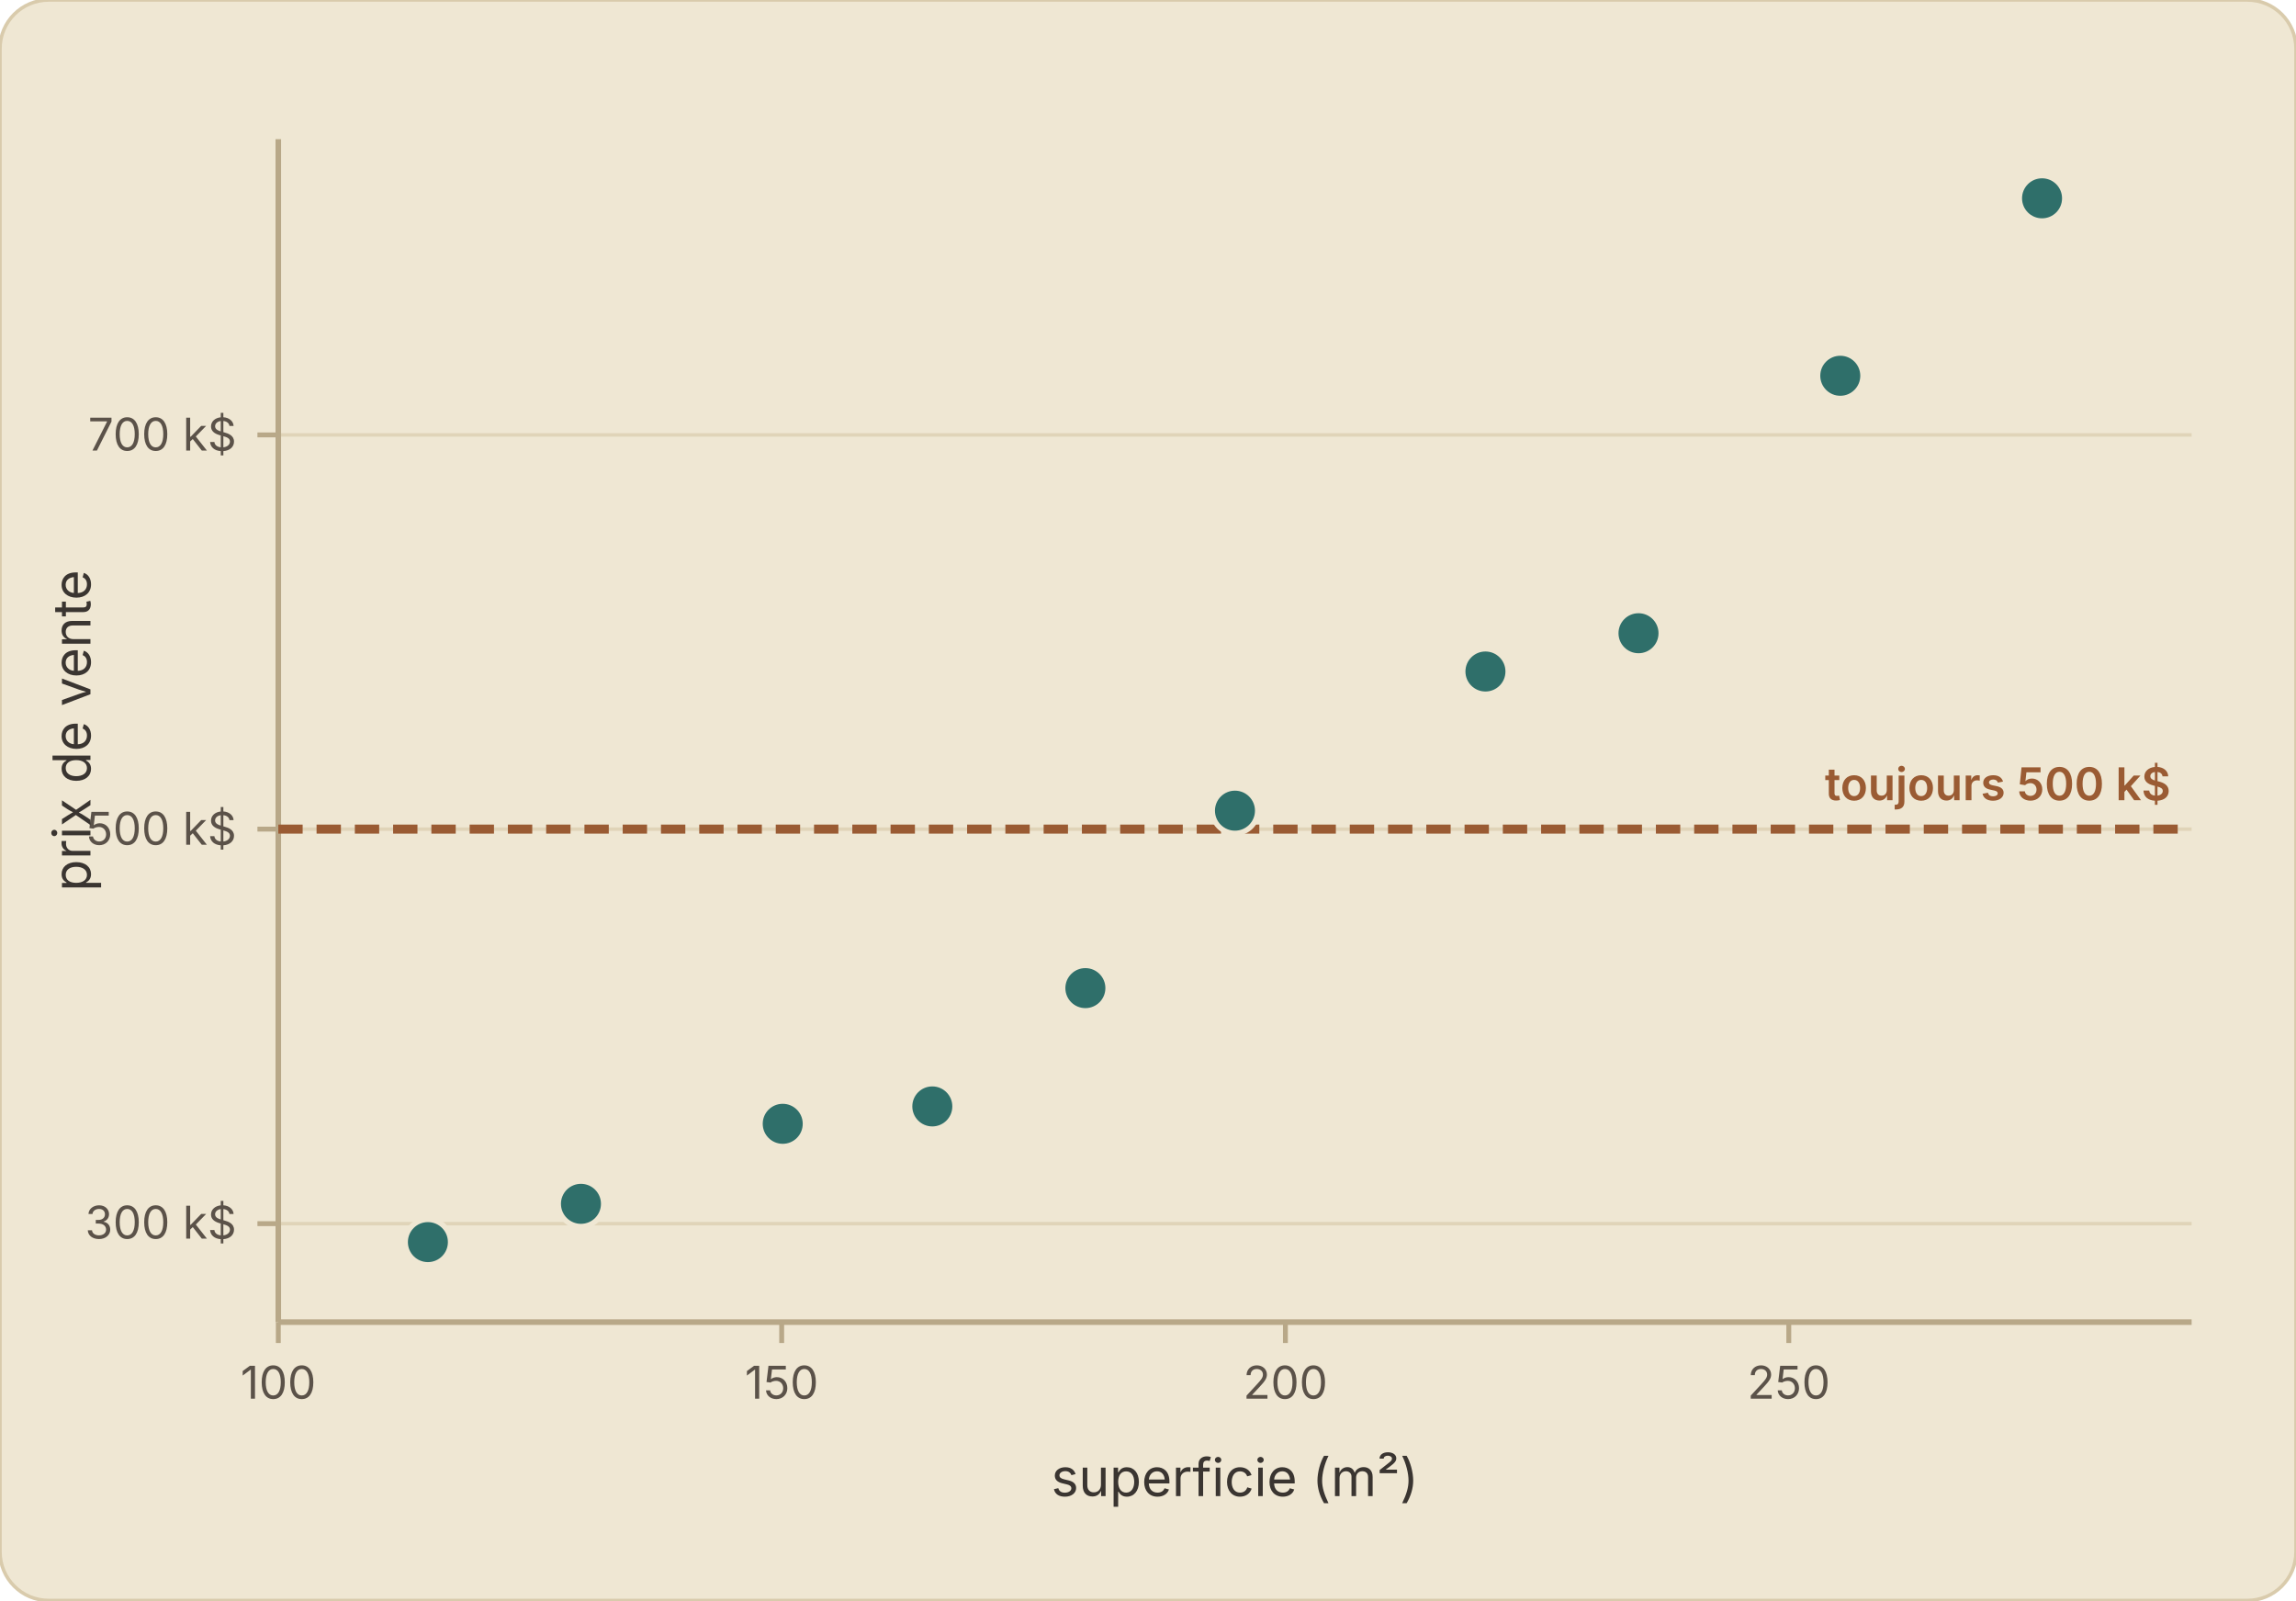
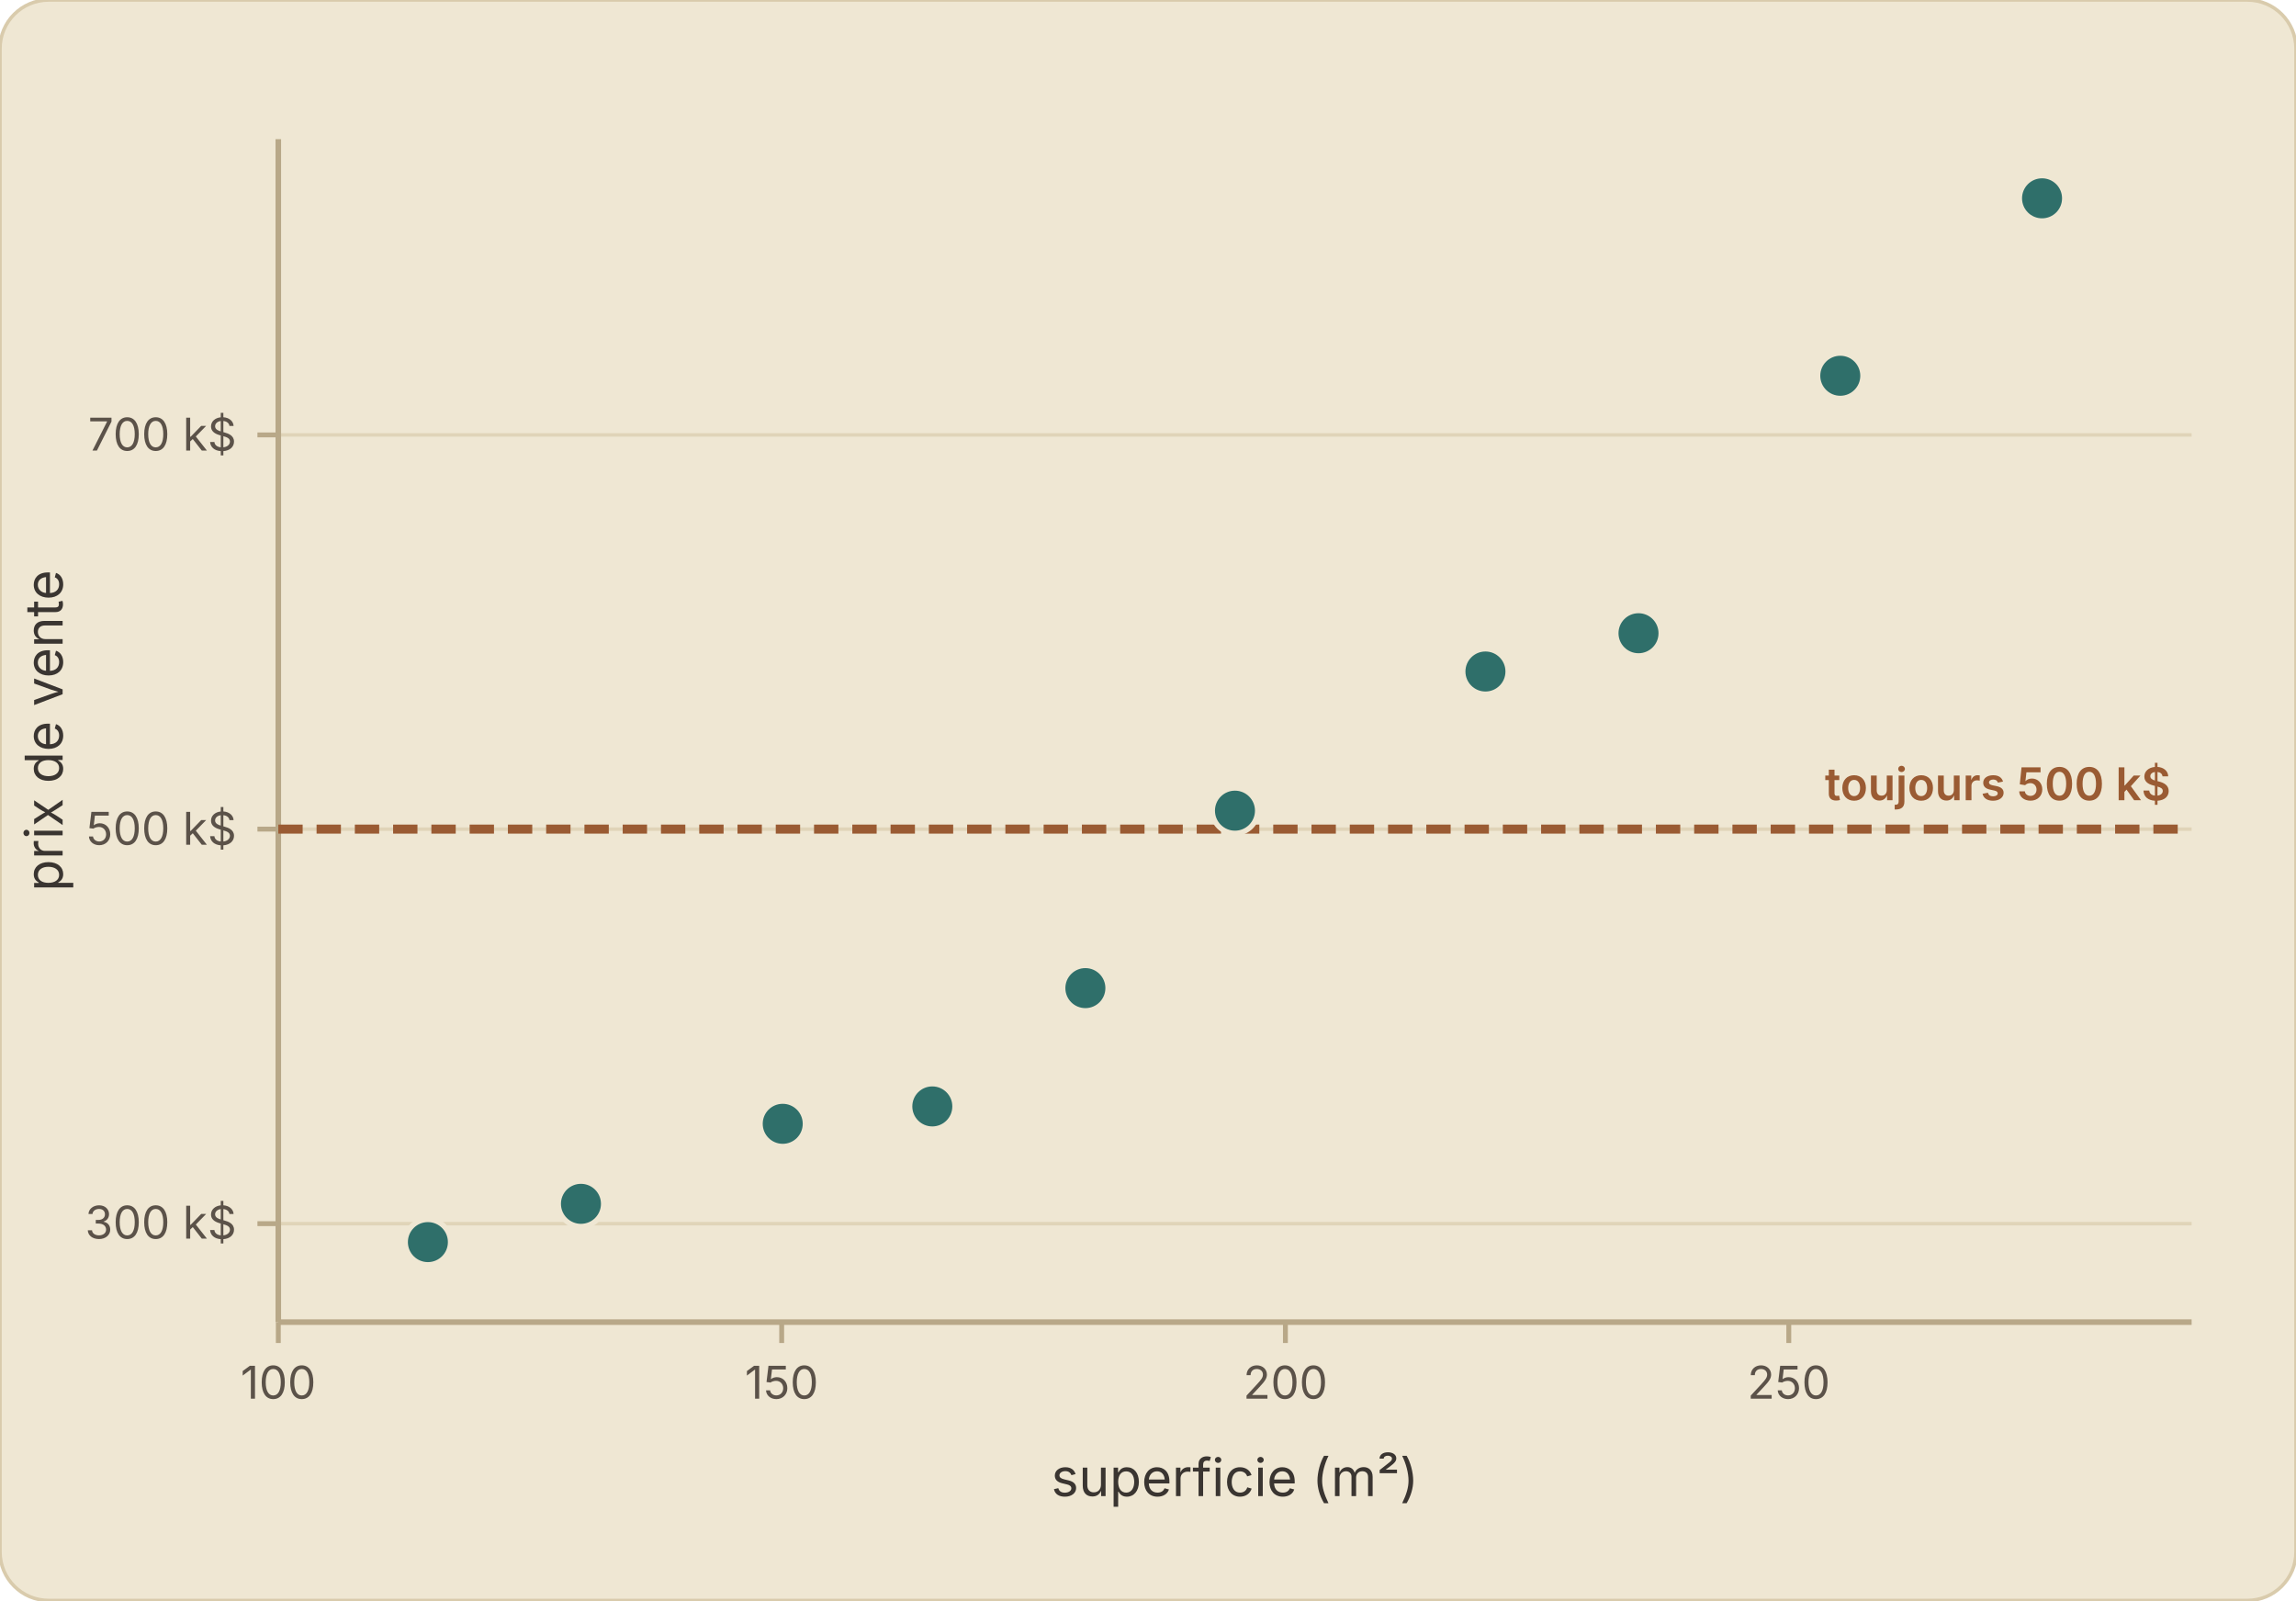
<svg xmlns="http://www.w3.org/2000/svg" viewBox="0 0 660 460" role="img" font-family="system-ui, -apple-system, sans-serif">
  <rect x="0" y="0" width="660" height="460" rx="14" fill="#efe7d3" stroke="#d9cbac" />
  <g stroke="#e0d4b8" stroke-width="1">
    <line x1="80" y1="351.7" x2="630" y2="351.7" />
    <line x1="80" y1="238.3" x2="630" y2="238.3" />
    <line x1="80" y1="125" x2="630" y2="125" />
  </g>
  <g stroke="#b8a888" stroke-width="1.6">
    <line x1="80" y1="40" x2="80" y2="380" />
    <line x1="80" y1="380" x2="630" y2="380" />
  </g>
  <g stroke="#b8a888" stroke-width="1.4">
    <line x1="80" y1="380" x2="80" y2="386" />
    <line x1="224.7" y1="380" x2="224.7" y2="386" />
    <line x1="369.5" y1="380" x2="369.5" y2="386" />
    <line x1="514.2" y1="380" x2="514.2" y2="386" />
  </g>
  <g font-size="13" fill="#5b5249" text-anchor="middle">
    <text x="80" y="402">100</text>
    <text x="224.7" y="402">150</text>
    <text x="369.5" y="402">200</text>
    <text x="514.2" y="402">250</text>
    <text x="355" y="430" font-size="15" fill="#3a3531">superficie (m²)</text>
  </g>
  <g stroke="#b8a888" stroke-width="1.4">
    <line x1="74" y1="351.7" x2="80" y2="351.7" />
    <line x1="74" y1="238.3" x2="80" y2="238.3" />
    <line x1="74" y1="125" x2="80" y2="125" />
  </g>
  <g font-size="13" fill="#5b5249" text-anchor="end">
    <text x="68" y="356">300 k$</text>
    <text x="68" y="242.8">500 k$</text>
    <text x="68" y="129.5">700 k$</text>
  </g>
-   <text x="26" y="210" font-size="15" fill="#3a3531" text-anchor="middle" transform="rotate(-90 26 210)">prix de vente</text>
+   <text x="18" y="210" font-size="15" fill="#3a3531" text-anchor="middle" transform="rotate(-90 18 210)">prix de vente</text>
  <line x1="80" y1="238.3" x2="630" y2="238.3" stroke="#9a5b33" stroke-width="2.6" stroke-dasharray="7 4" />
  <text x="624" y="230" font-size="13" fill="#9a5b33" text-anchor="end" font-weight="600">toujours 500 k$</text>
  <g fill="#2f6f6a" stroke="#efe7d3" stroke-width="1.5">
    <circle cx="123" cy="357" r="6.5" />
    <circle cx="167" cy="346" r="6.5" />
    <circle cx="225" cy="323" r="6.5" />
    <circle cx="268" cy="318" r="6.5" />
    <circle cx="312" cy="284" r="6.5" />
    <circle cx="355" cy="233" r="6.5" />
    <circle cx="427" cy="193" r="6.5" />
    <circle cx="471" cy="182" r="6.5" />
    <circle cx="529" cy="108" r="6.5" />
    <circle cx="587" cy="57" r="6.5" />
  </g>
</svg>
